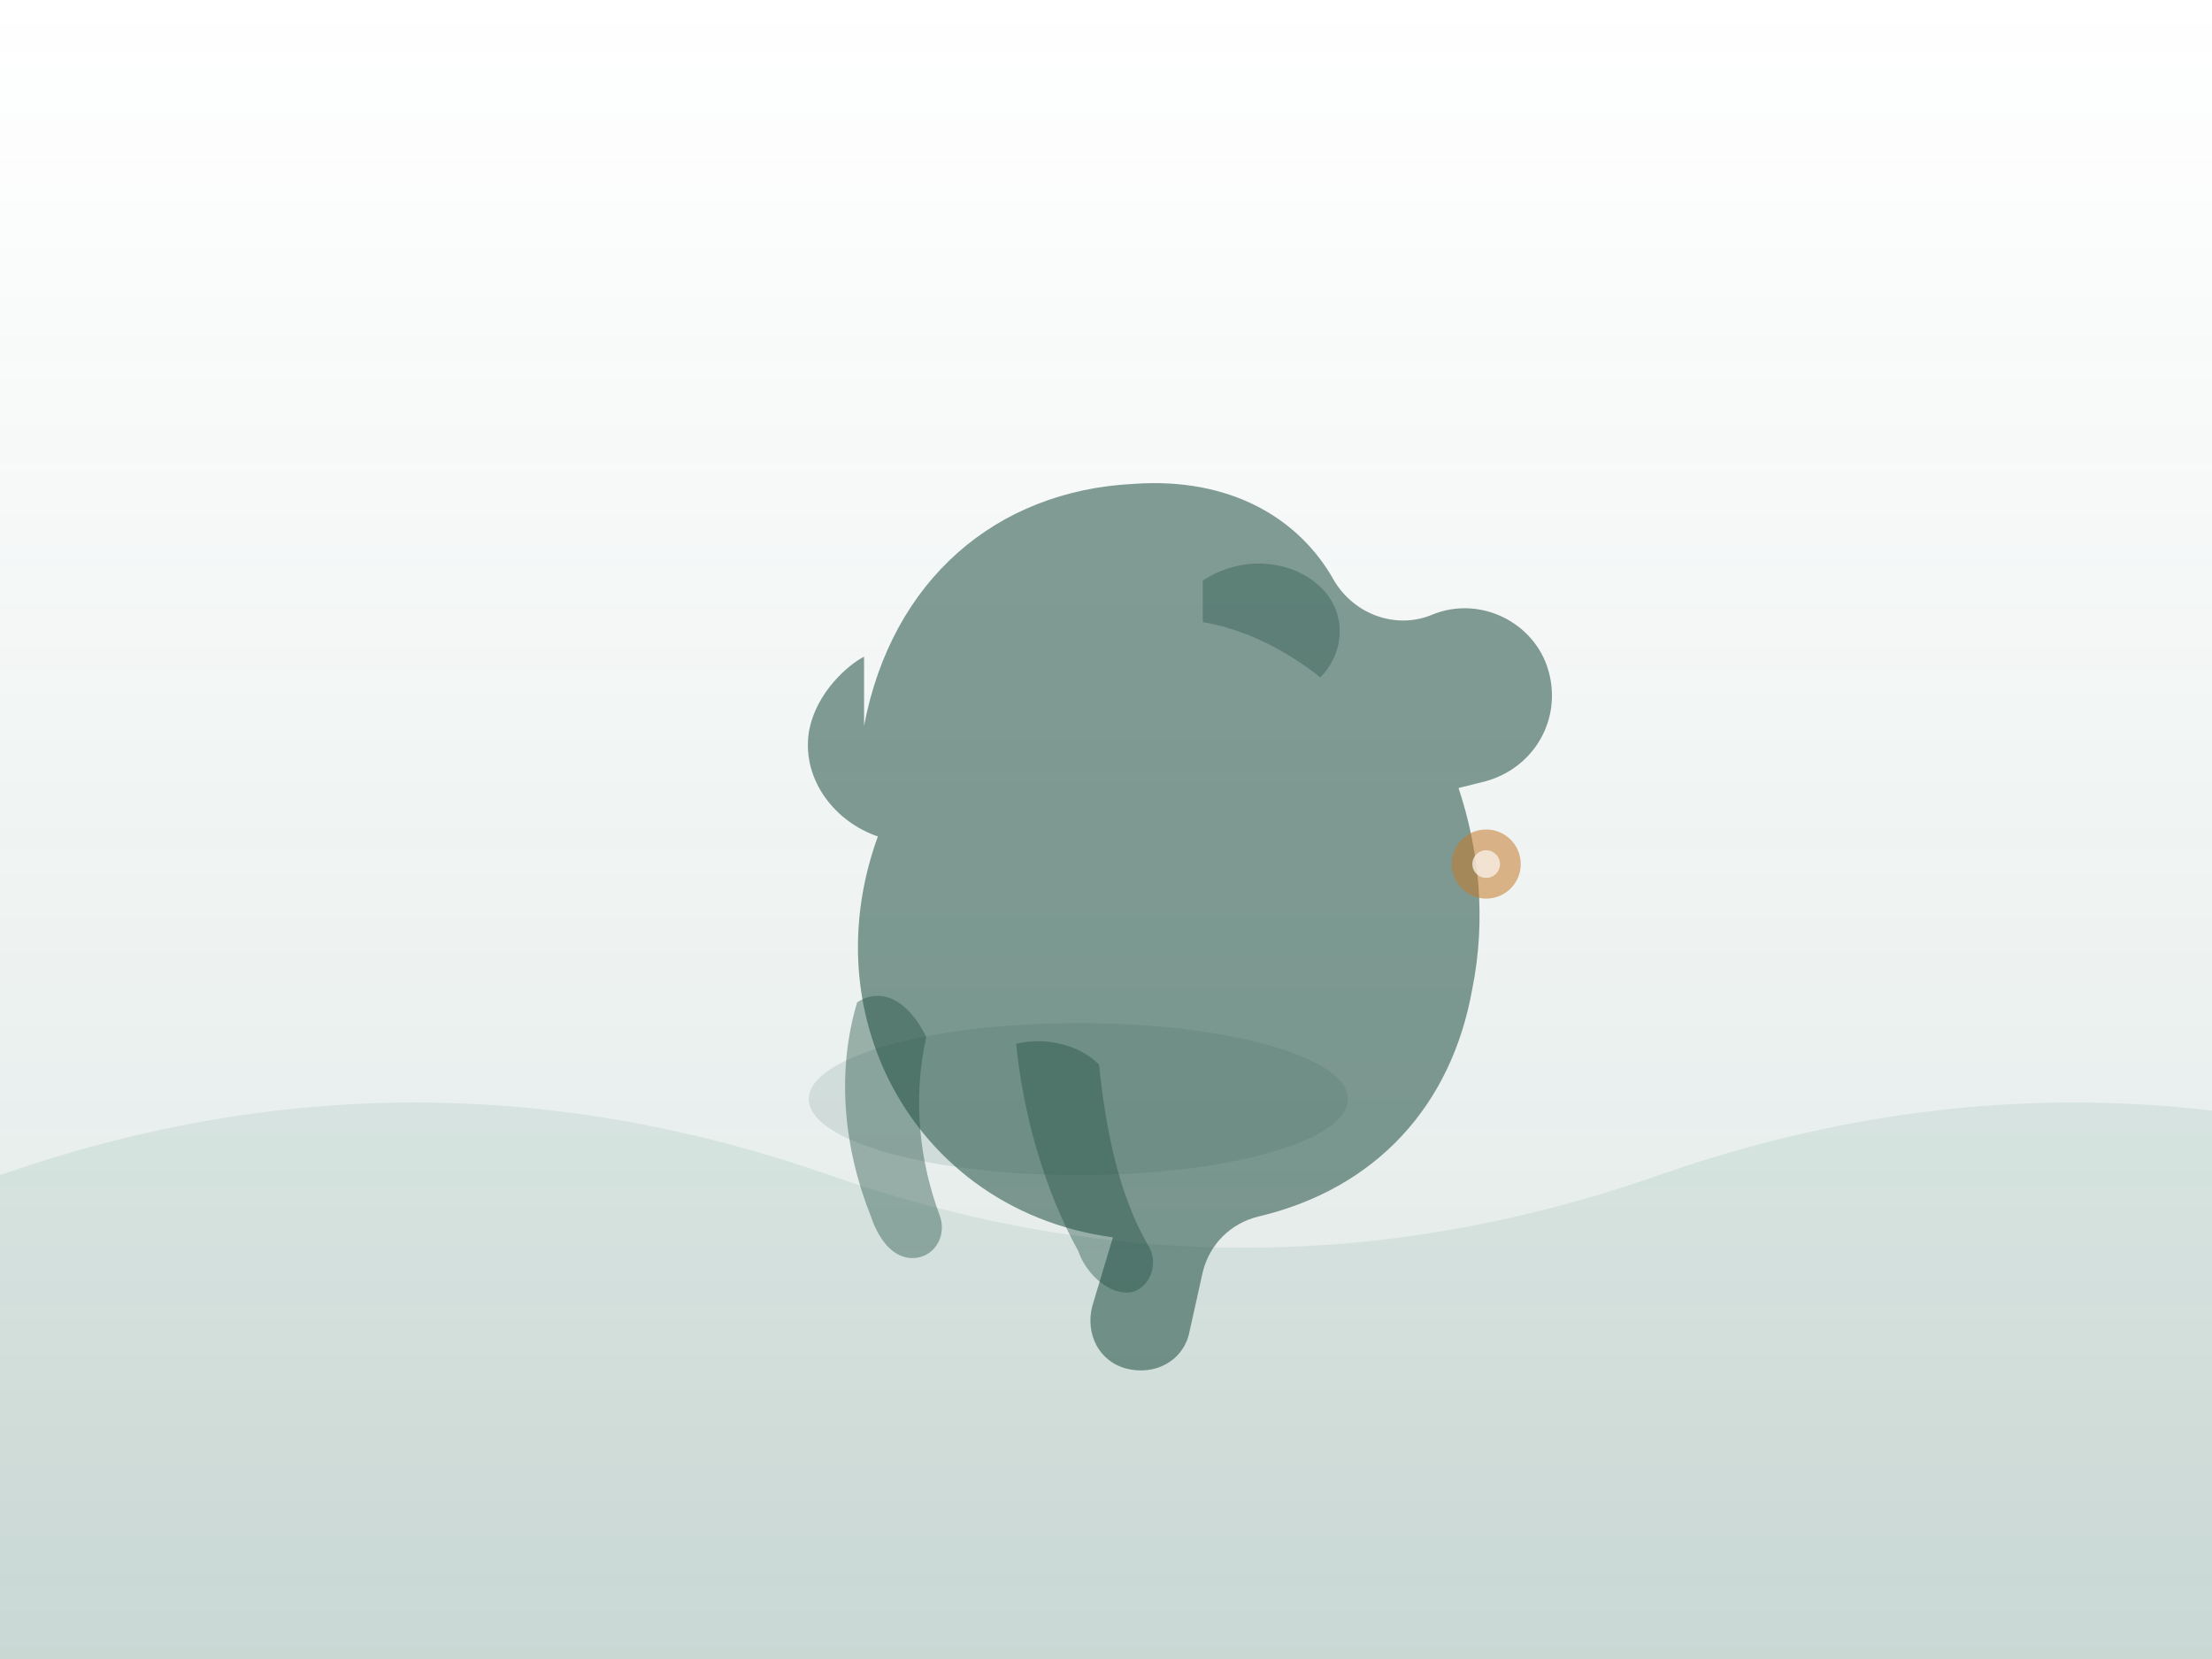
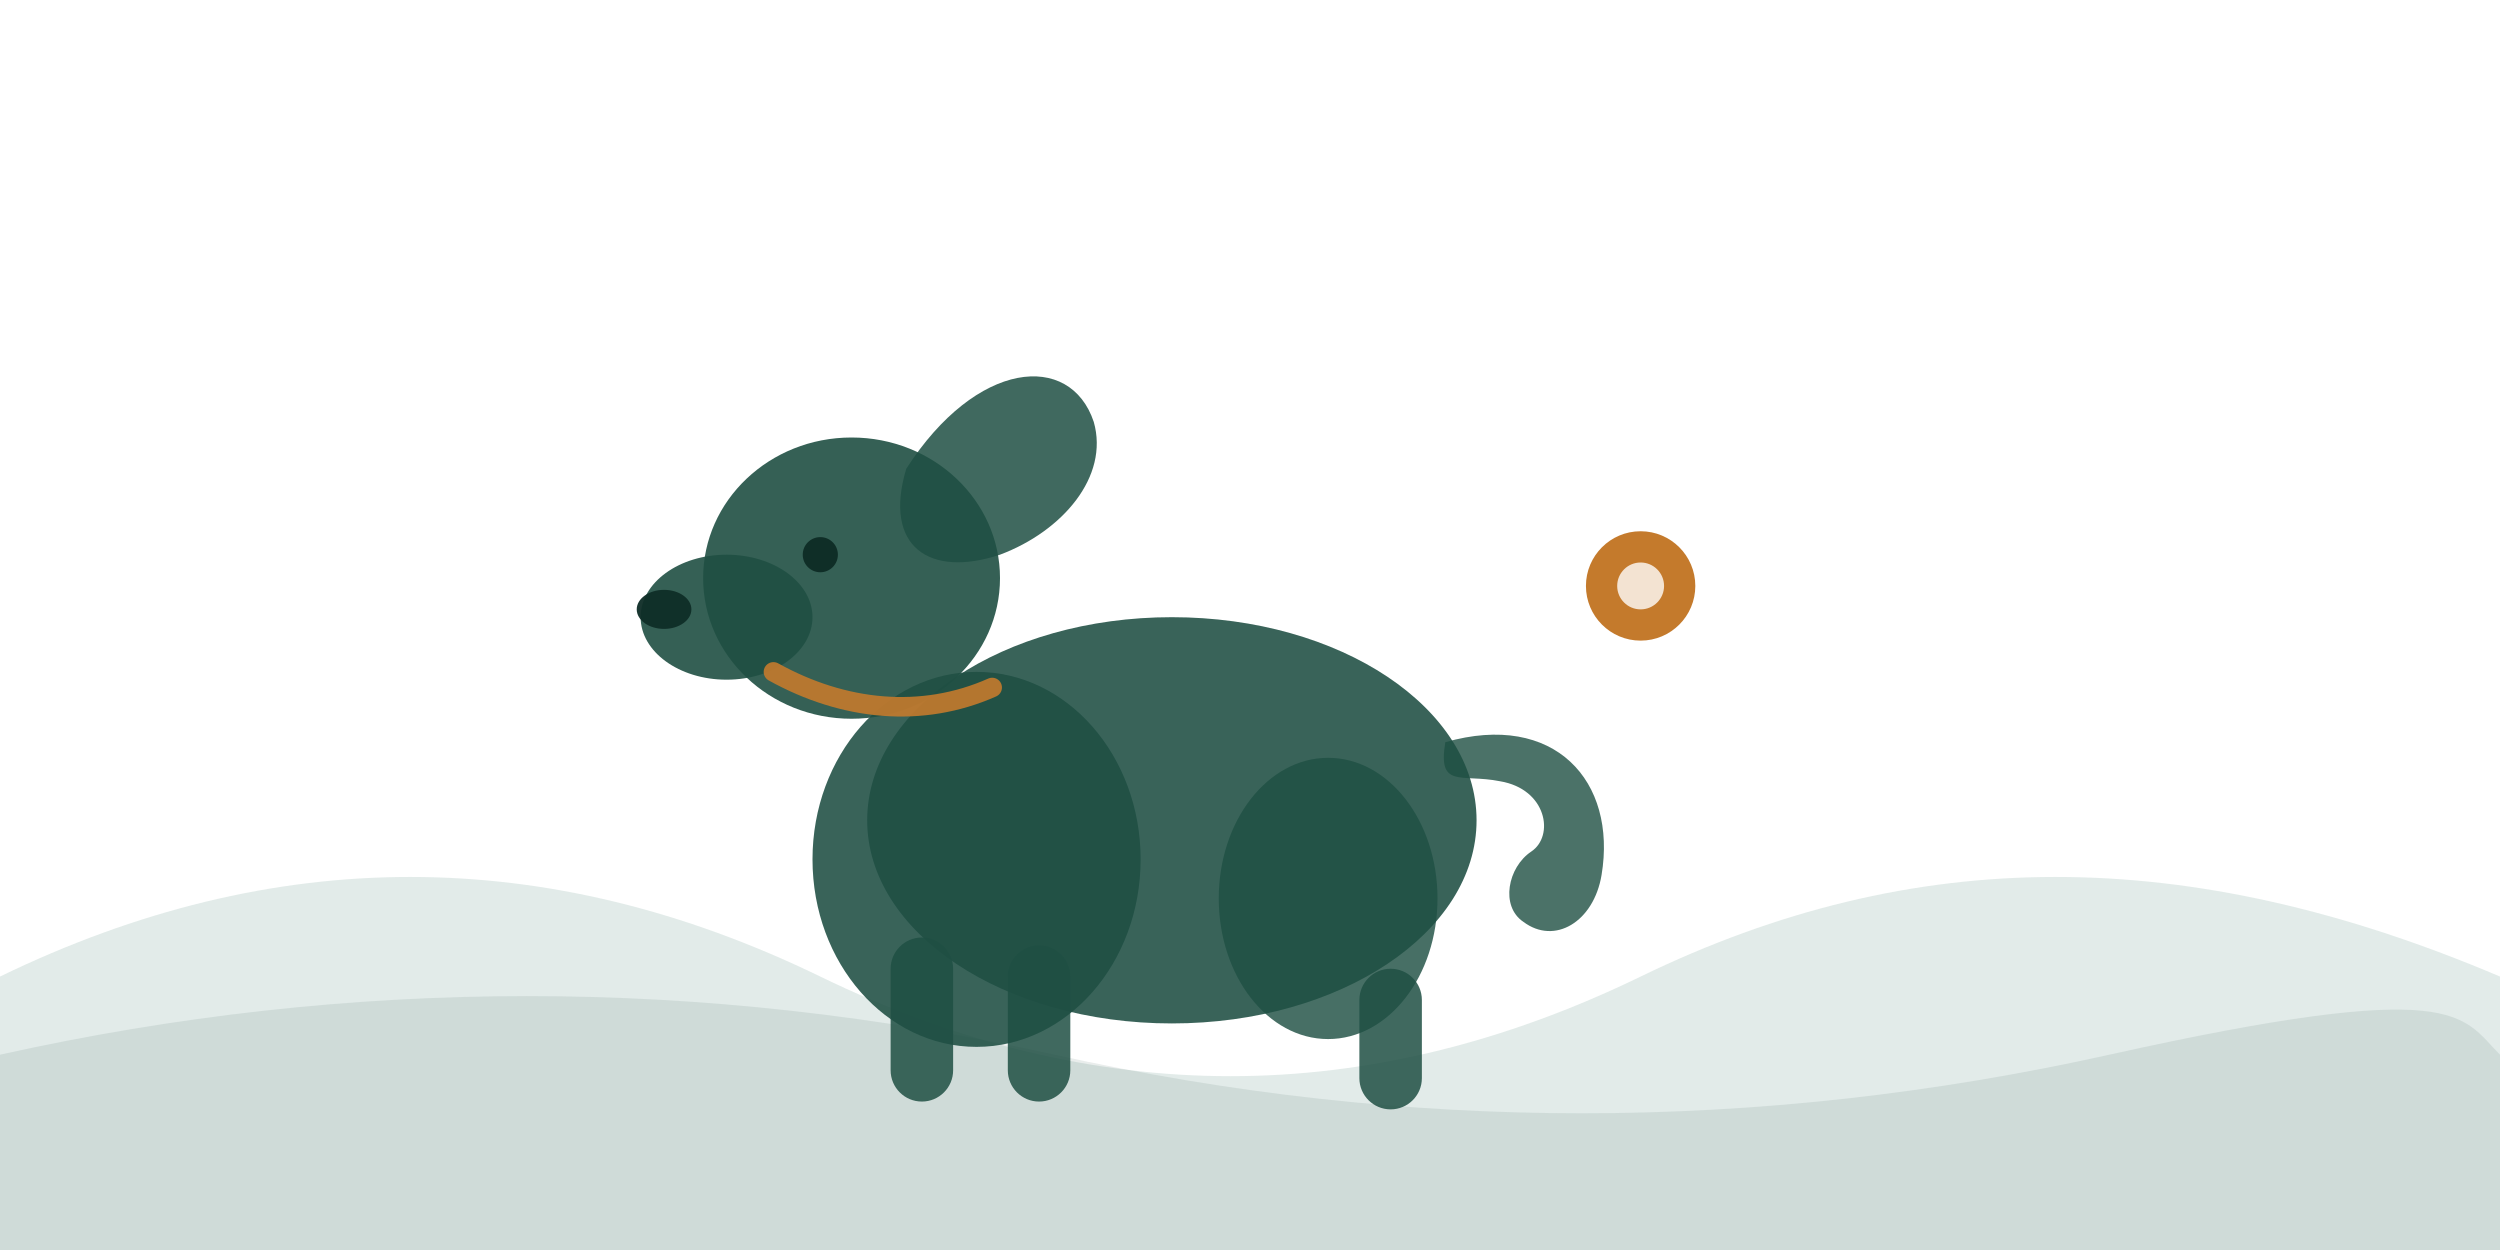
- <svg xmlns="http://www.w3.org/2000/svg" viewBox="0 0 640 480" fill="none" aria-hidden="true">
-   <defs>
-     <linearGradient id="ground" x1="0" y1="0" x2="0" y2="1">
-       <stop offset="0%" stop-color="#2f6f5e" stop-opacity="0" />
-       <stop offset="55%" stop-color="#2f6f5e" stop-opacity="0.08" />
-       <stop offset="100%" stop-color="#1f4f43" stop-opacity="0.16" />
-     </linearGradient>
-   </defs>
-   <rect width="640" height="480" fill="url(#ground)" />
-   <path d="M0 340c80-28 160-28 240 0s160 28 240 0 160-28 240 0v140H0V340z" fill="#2f6f5e" fill-opacity="0.1" />
-   <g fill="#1f4f43" fill-opacity="0.55">
-     <ellipse cx="312" cy="318" rx="78" ry="22" fill-opacity="0.12" />
-     <path d="M250 210c8-42 38-68 78-70 28-2 48 10 58 28 6 10 18 14 28 10 14-6 30 2 34 16 4 14-4 28-18 32l-8 2c6 18 8 38 4 58-6 34-28 58-62 66-8 2-14 8-16 16l-4 18c-2 8-10 12-18 10s-12-10-10-18l6-20c-30-4-54-22-66-48-10-22-10-46-2-68-12-4-22-16-20-30 2-12 12-20 16-22z" />
-     <path d="M348 168c12-8 28-6 36 4 6 8 4 18-2 24-10-8-22-14-34-16z" fill-opacity="0.35" />
-     <path d="M268 300c-4 18-2 36 4 52 2 6-2 12-8 12s-10-6-12-12c-8-20-10-42-4-62 6-4 14-2 20 10z" fill-opacity="0.4" />
-     <path d="M318 308c2 20 6 38 14 52 4 6 0 14-6 14s-12-6-14-12c-10-18-16-40-18-60 8-2 18 0 24 6z" fill-opacity="0.4" />
+ <svg xmlns="http://www.w3.org/2000/svg" viewBox="0 0 640 320" fill="none" aria-hidden="true">
+   <path d="M0 250c70-34 140-34 210 0s140 34 210 0 140-34 220 0v70H0v-70z" fill="#2f6f5e" fill-opacity="0.14" />
+   <path d="M0 270c90-20 180-20 270 0s180 20 270 0 90-10 100 0v50H0v-50z" fill="#1f4f43" fill-opacity="0.1" />
+   <g fill="#1f4f43">
+     <ellipse cx="300" cy="210" rx="78" ry="52" fill-opacity="0.88" />
+     <ellipse cx="250" cy="220" rx="42" ry="48" fill-opacity="0.88" />
+     <ellipse cx="218" cy="148" rx="38" ry="36" fill-opacity="0.9" />
+     <ellipse cx="186" cy="158" rx="22" ry="16" fill-opacity="0.9" />
+     <ellipse cx="170" cy="156" rx="7" ry="5" fill="#0f2e27" fill-opacity="0.95" />
+     <path d="M232 120c18-28 42-30 48-12 4 14-8 28-24 34-18 6-30-2-24-22z" fill-opacity="0.85" />
+     <circle cx="210" cy="142" r="4.5" fill="#0f2e27" />
+     <rect x="228" y="240" width="16" height="42" rx="8" fill-opacity="0.85" />
+     <rect x="258" y="242" width="16" height="40" rx="8" fill-opacity="0.85" />
+     <ellipse cx="340" cy="230" rx="28" ry="36" fill-opacity="0.82" />
+     <rect x="348" y="248" width="16" height="36" rx="8" fill-opacity="0.85" />
+     <path d="M370 190c28-8 44 10 40 34-2 12-12 18-20 12-6-4-4-14 2-18 6-4 4-16-8-18-10-2-16 2-14-10z" fill-opacity="0.8" />
+     <path d="M198 172c18 10 38 12 56 4" stroke="#c47a2c" stroke-width="5" stroke-linecap="round" fill="none" opacity="0.9" />
  </g>
-   <circle cx="430" cy="250" r="10" fill="#c47a2c" fill-opacity="0.55" />
-   <circle cx="430" cy="250" r="4" fill="#f8efe4" fill-opacity="0.8" />
+   <g transform="translate(420 150)">
+     <circle r="14" fill="#c47a2c" />
+     <circle r="6" fill="#f8efe4" fill-opacity="0.9" />
+   </g>
</svg>
